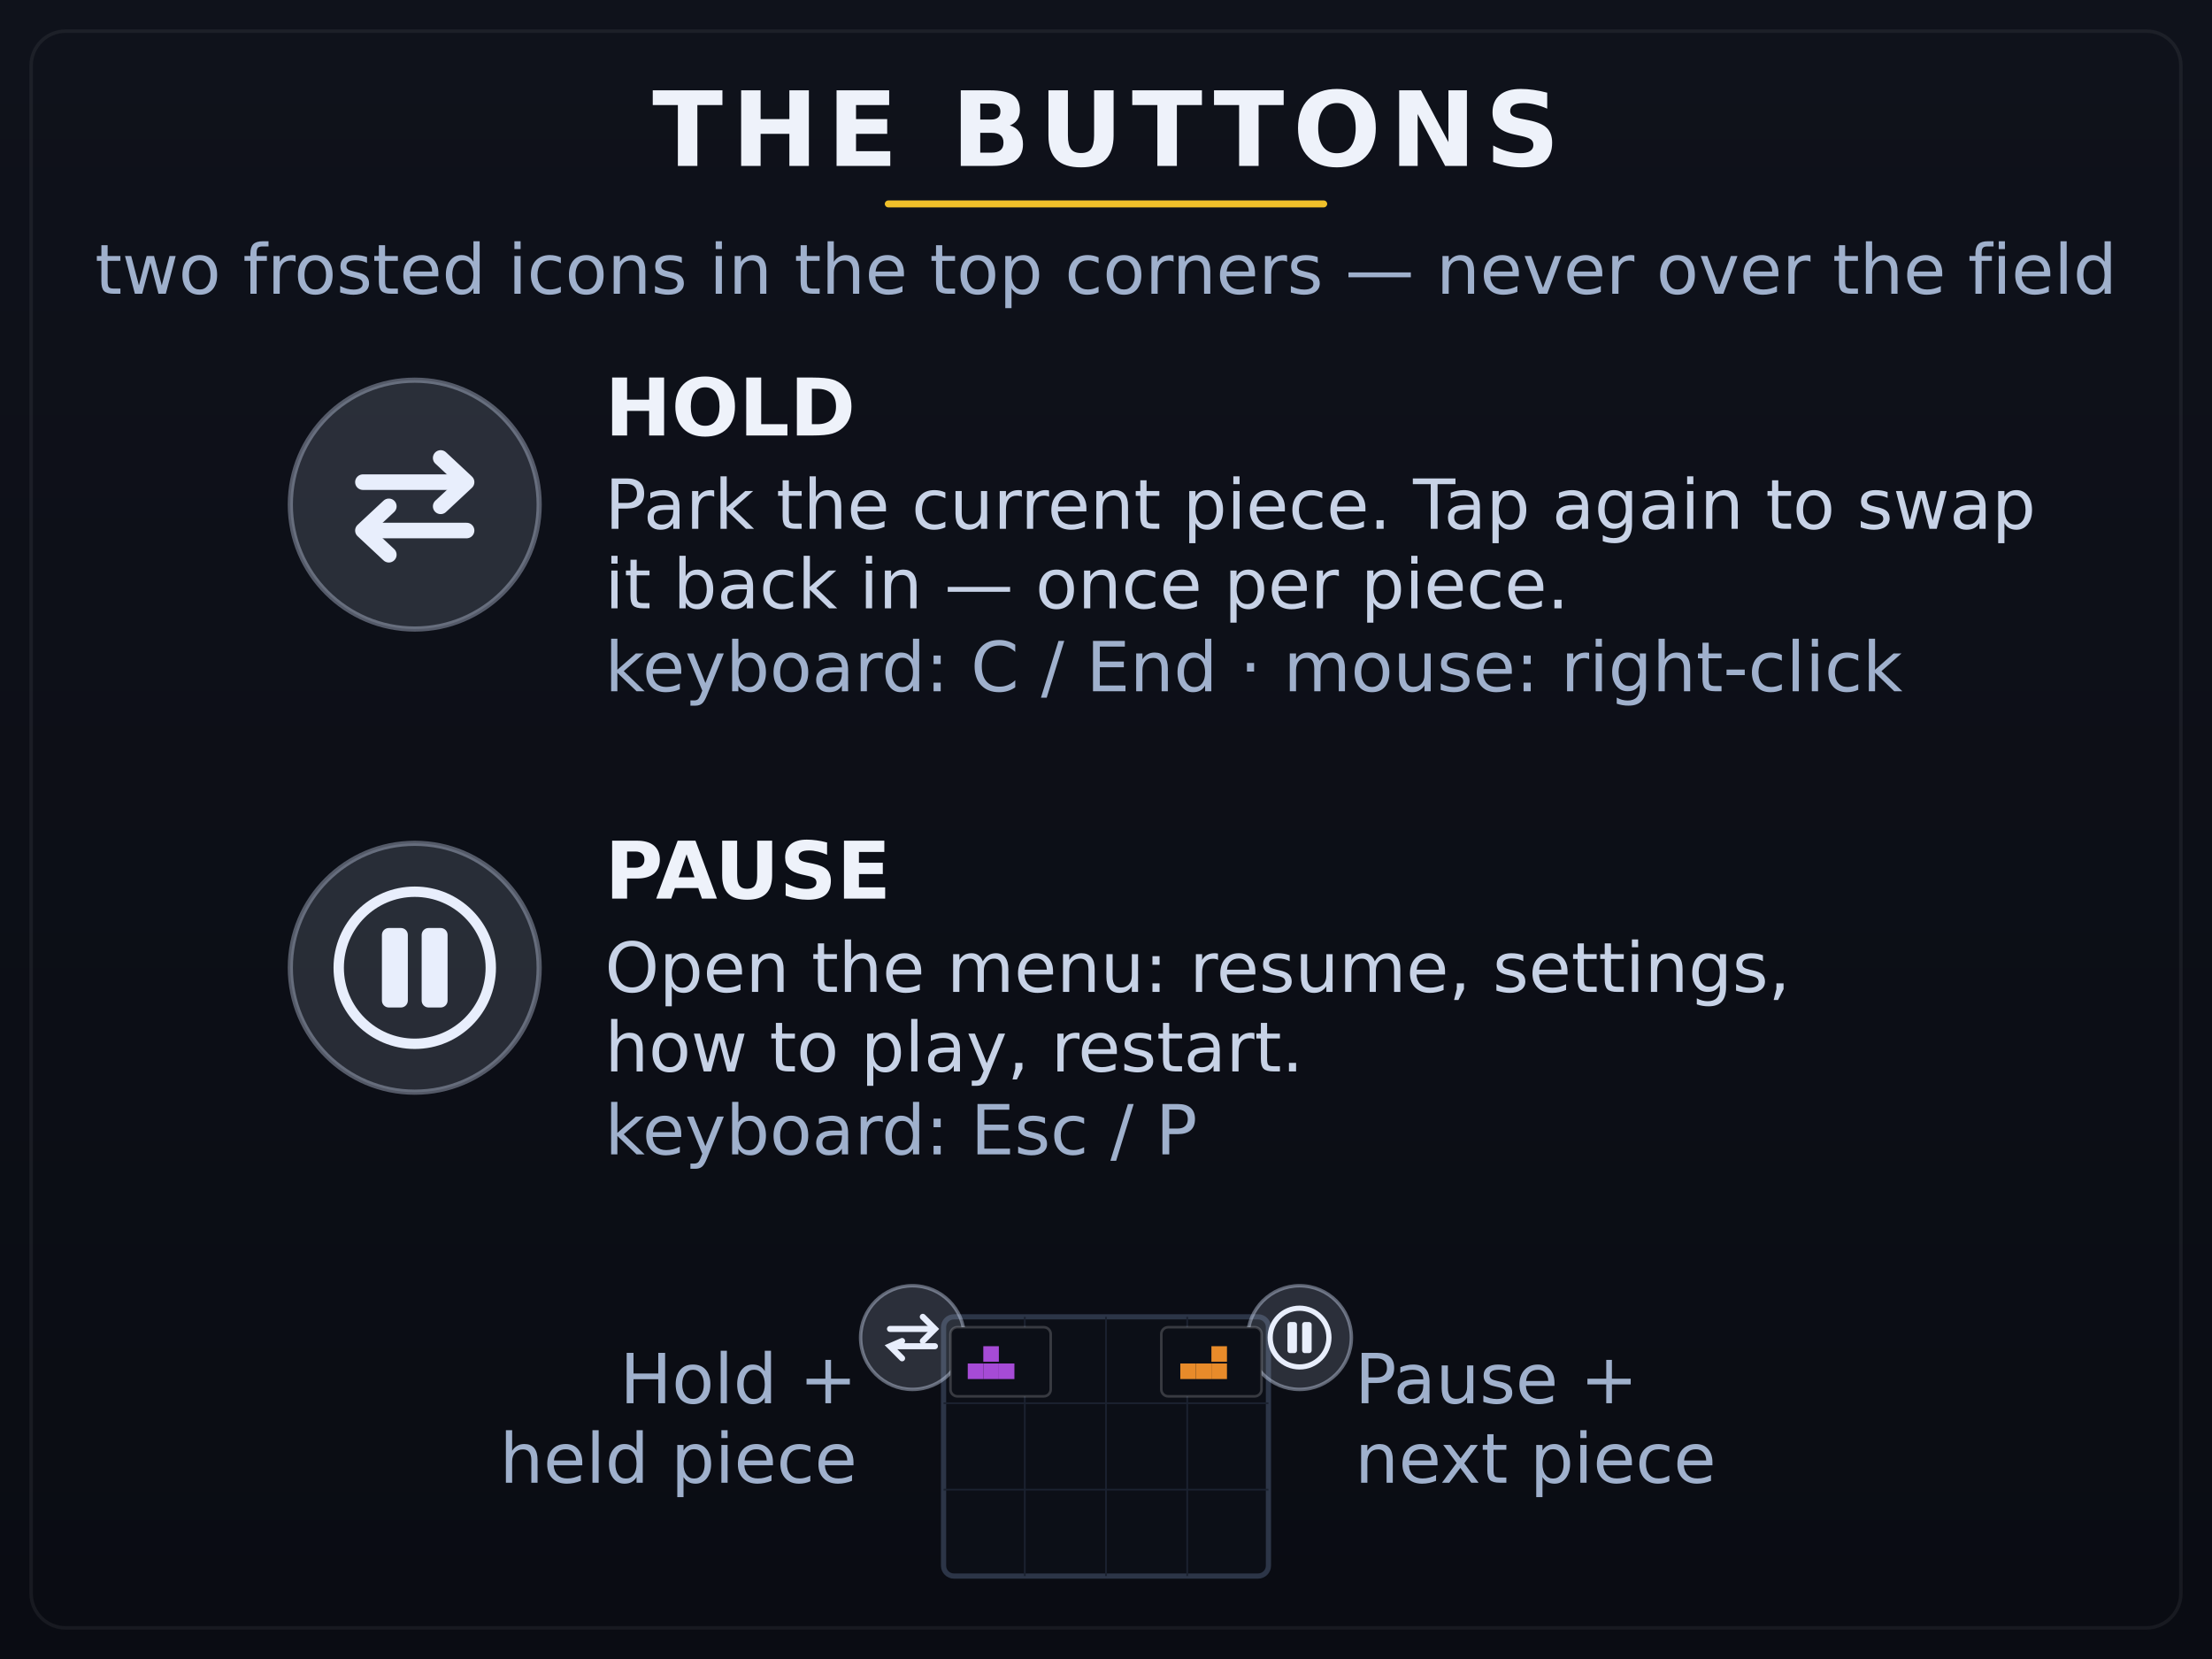
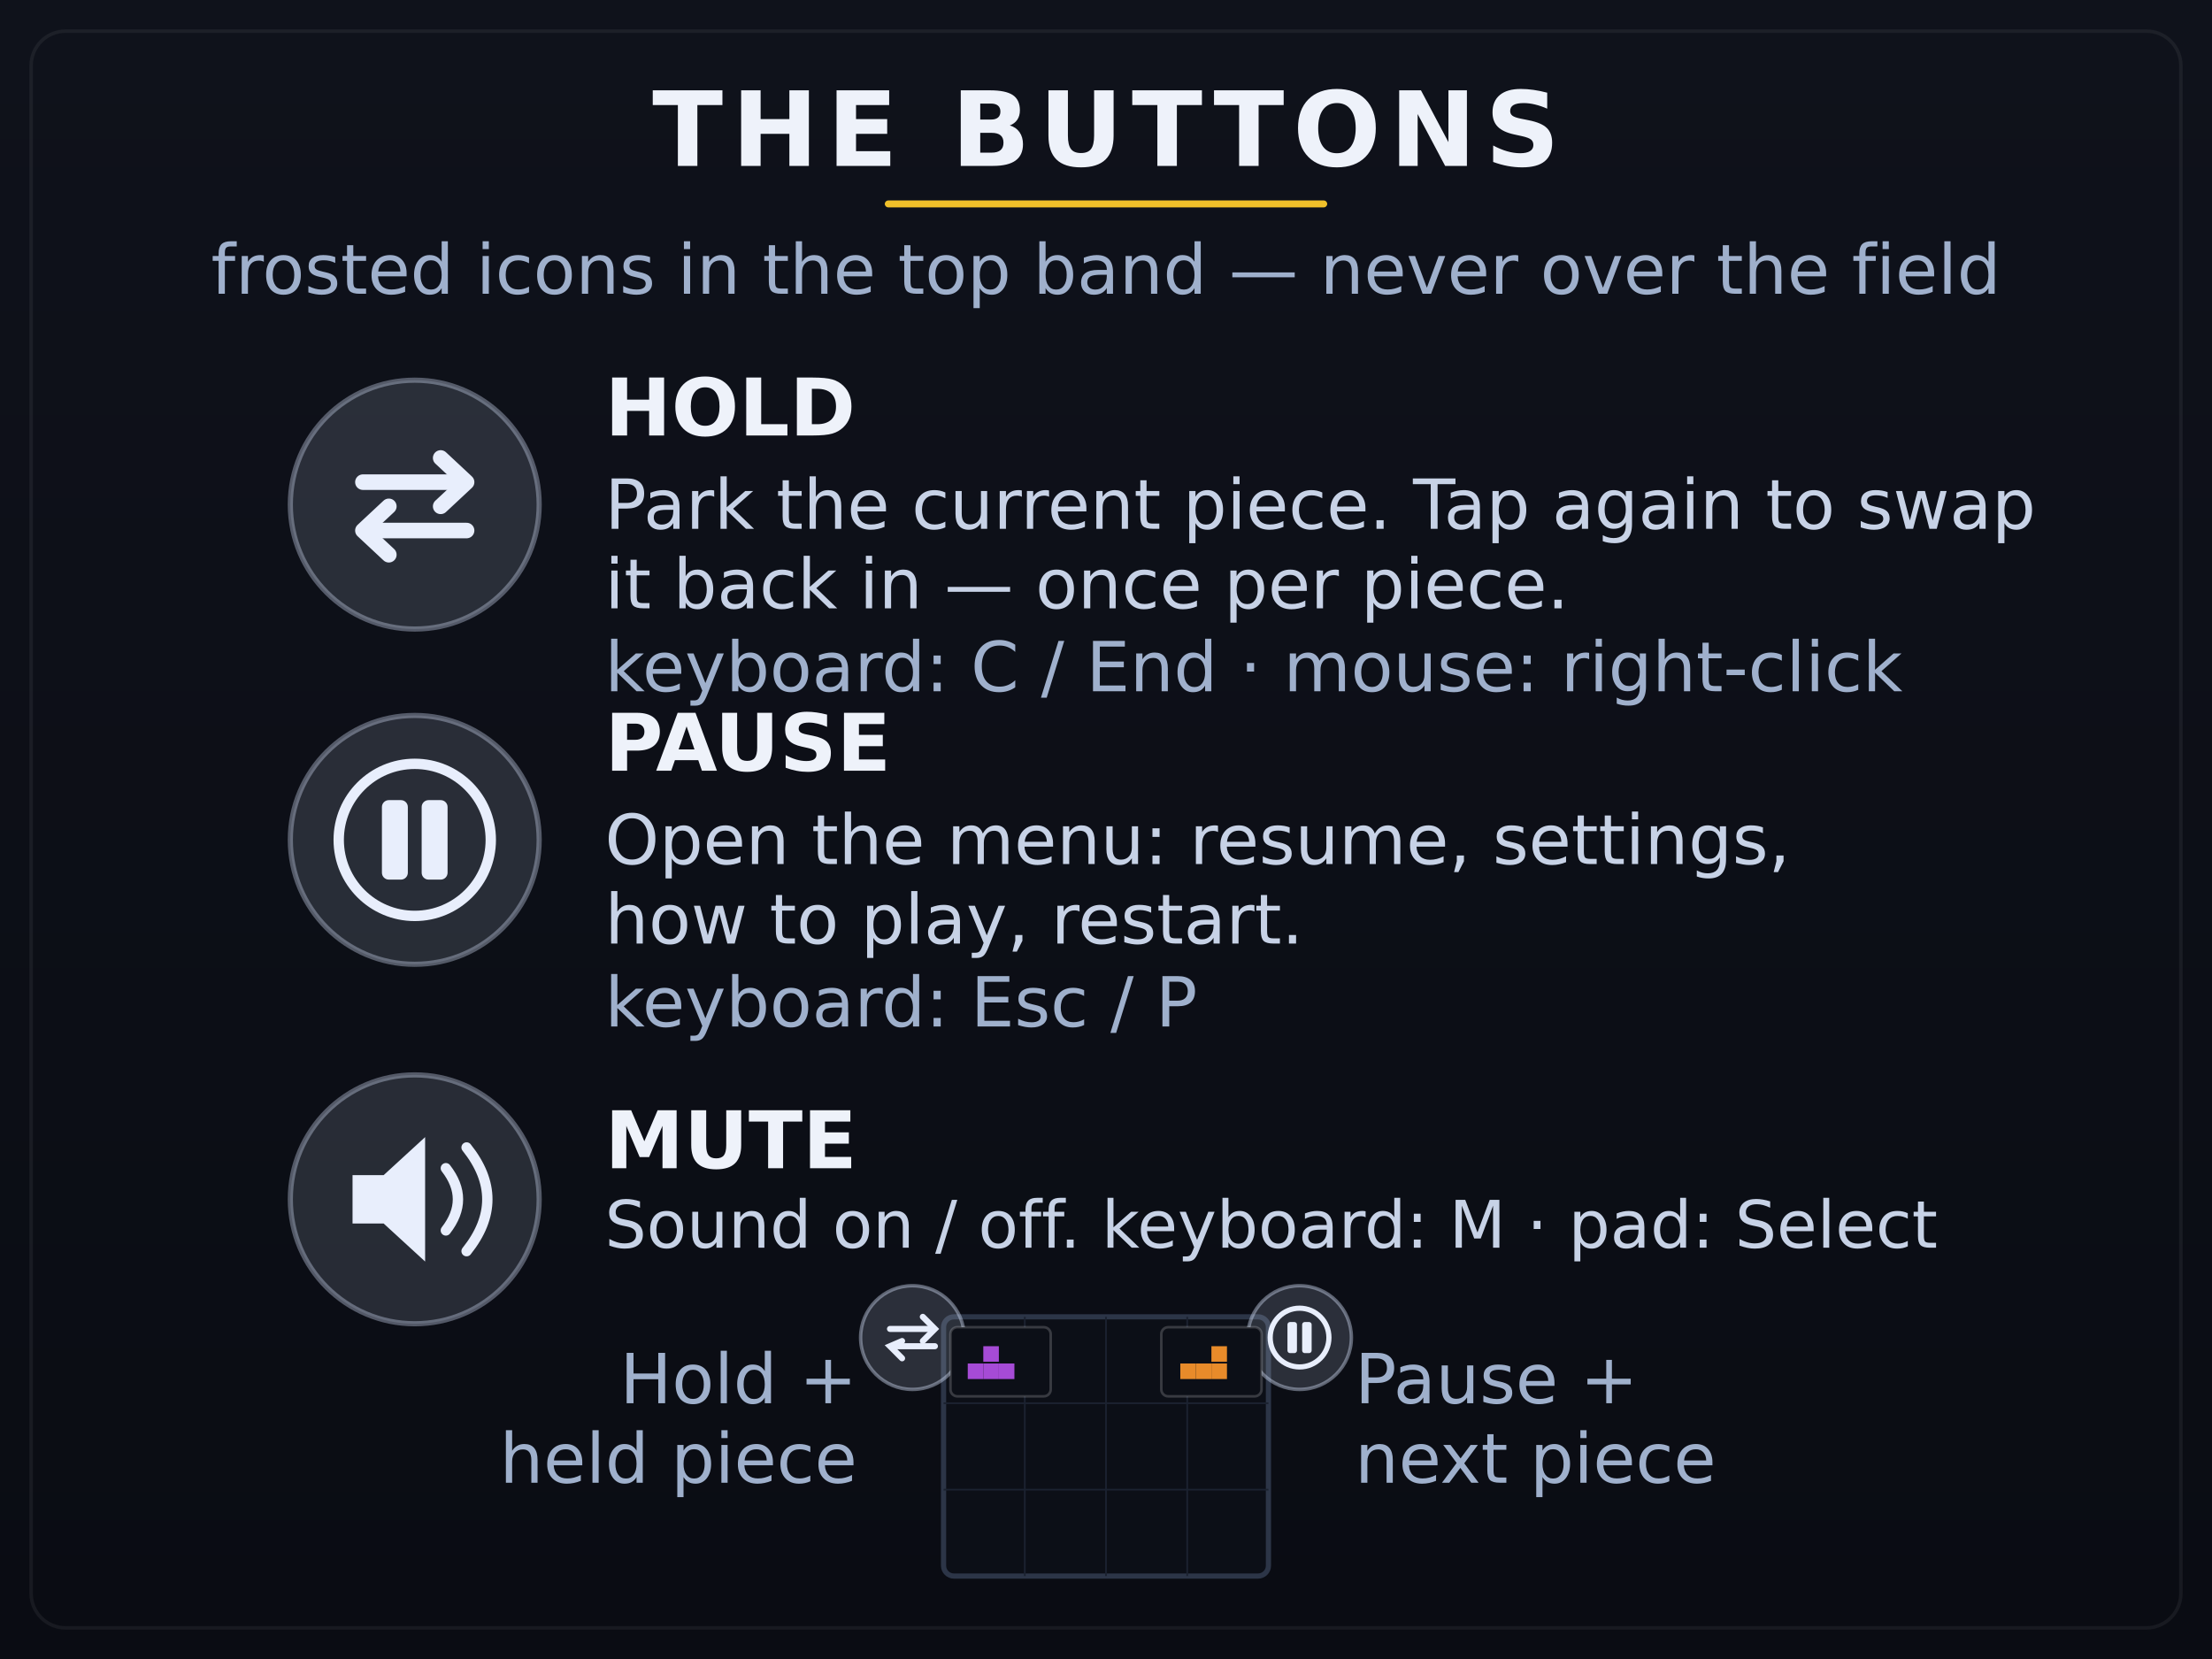
<svg xmlns="http://www.w3.org/2000/svg" width="1280" height="960" viewBox="0 0 1280 960" font-family="DejaVu Sans, 'Liberation Sans', sans-serif">
  <defs>
    <linearGradient id="bg" x1="0" y1="0" x2="0" y2="1">
      <stop offset="0" stop-color="#0f121b" />
      <stop offset="1" stop-color="#0a0c13" />
    </linearGradient>
  </defs>
  <rect width="1280" height="960" fill="url(#bg)" />
  <rect x="18" y="18" width="1244" height="924" rx="20" fill="none" stroke="#ffffff" stroke-opacity="0.06" stroke-width="2" />
  <text x="640" y="96" text-anchor="middle" font-size="60" font-weight="700" fill="#eef2fa" letter-spacing="5">THE BUTTONS</text>
  <rect x="512" y="116" width="256" height="4" rx="2" fill="#f0c02a" />
-   <text x="640" y="170" text-anchor="middle" font-size="40" fill="#9fb0cc">two frosted icons in the top corners — never over the field</text>
+   <text x="640" y="170" text-anchor="middle" font-size="40" fill="#9fb0cc">frosted icons in the top band — never over the field</text>
  <g transform="translate(240 292)">
    <circle cx="0" cy="0" r="72" fill="#d9e6ff" fill-opacity="0.14" stroke="#d9e6ff" stroke-opacity="0.35" stroke-width="3" />
    <g stroke="#e8eefc" stroke-width="9" fill="none" stroke-linecap="round" stroke-linejoin="round">
      <path d="M-30 -13 L 28 -13" />
      <path d="M15 -27 L 30 -13 L 15 1" />
      <path d="M30 15 L -28 15" />
      <path d="M-15 1 L -30 15 L -15 29" />
    </g>
  </g>
  <text x="350" y="252" font-size="46" font-weight="700" fill="#eef2fa">HOLD</text>
  <text x="350" y="306" font-size="40" fill="#c7d2e6">Park the current piece. Tap again to swap</text>
  <text x="350" y="352" font-size="40" fill="#c7d2e6">it back in — once per piece.</text>
  <text x="350" y="400" font-size="40" fill="#9fb0cc">keyboard: C / End   ·   mouse: right-click</text>
-   <g transform="translate(240 560)">
+   <g transform="translate(240 486)">
    <circle cx="0" cy="0" r="72" fill="#d9e6ff" fill-opacity="0.14" stroke="#d9e6ff" stroke-opacity="0.35" stroke-width="3" />
    <circle cx="0" cy="0" r="44" fill="none" stroke="#e8eefc" stroke-width="6" />
    <rect x="-19" y="-23" width="15" height="46" rx="4" fill="#e8eefc" />
    <rect x="4" y="-23" width="15" height="46" rx="4" fill="#e8eefc" />
  </g>
-   <text x="350" y="520" font-size="46" font-weight="700" fill="#eef2fa">PAUSE</text>
-   <text x="350" y="574" font-size="40" fill="#c7d2e6">Open the menu: resume, settings,</text>
-   <text x="350" y="620" font-size="40" fill="#c7d2e6">how to play, restart.</text>
-   <text x="350" y="668" font-size="40" fill="#9fb0cc">keyboard: Esc / P</text>
+   <text x="350" y="446" font-size="46" font-weight="700" fill="#eef2fa">PAUSE</text>
+   <text x="350" y="500" font-size="40" fill="#c7d2e6">Open the menu: resume, settings,</text>
+   <text x="350" y="546" font-size="40" fill="#c7d2e6">how to play, restart.</text>
+   <text x="350" y="594" font-size="40" fill="#9fb0cc">keyboard: Esc / P</text>
+   <g transform="translate(240 694)">
+     <circle cx="0" cy="0" r="72" fill="#d9e6ff" fill-opacity="0.14" stroke="#d9e6ff" stroke-opacity="0.35" stroke-width="3" />
+     <path d="M-36 -14 h18 l24 -22 v72 l-24 -22 h-18 z" fill="#e8eefc" />
+     <path d="M18 -18 q14 18 0 36 M30 -30 q24 30 0 60" fill="none" stroke="#e8eefc" stroke-width="6" stroke-linecap="round" />
+   </g>
+   <text x="350" y="676" font-size="46" font-weight="700" fill="#eef2fa">MUTE</text>
+   <text x="350" y="722" font-size="38" fill="#c7d2e6">Sound on / off.  keyboard: M  ·  pad: Select</text>
  <rect x="546" y="762" width="188" height="150" rx="6" fill="#0c0f17" stroke="#2c3547" stroke-width="3" />
  <g stroke="#1b2230" stroke-width="1">
    <line x1="593" y1="762" x2="593" y2="912" />
    <line x1="640" y1="762" x2="640" y2="912" />
    <line x1="687" y1="762" x2="687" y2="912" />
    <line x1="546" y1="812" x2="734" y2="812" />
    <line x1="546" y1="862" x2="734" y2="862" />
  </g>
  <g transform="translate(528 774)">
    <circle cx="0" cy="0" r="30" fill="#d9e6ff" fill-opacity="0.16" stroke="#d9e6ff" stroke-opacity="0.4" stroke-width="2" />
    <g stroke="#e8eefc" stroke-width="3.5" fill="none" stroke-linecap="round">
      <path d="M-13 -5 L 12 -5" />
      <path d="M6 -12 L 13 -5 L 6 2" />
      <path d="M13 5 L -12 5" />
      <path d="M-6 2 L -13 5 L -6 12" />
    </g>
  </g>
  <g transform="translate(752 774)">
    <circle cx="0" cy="0" r="30" fill="#d9e6ff" fill-opacity="0.16" stroke="#d9e6ff" stroke-opacity="0.4" stroke-width="2" />
    <circle cx="0" cy="0" r="17" fill="none" stroke="#e8eefc" stroke-width="3" />
    <rect x="-7" y="-9" width="5.5" height="18" rx="1.5" fill="#e8eefc" />
    <rect x="1.5" y="-9" width="5.5" height="18" rx="1.5" fill="#e8eefc" />
  </g>
  <rect x="550" y="768" width="58" height="40" rx="4" fill="#0c0f17" stroke="#ffffff" stroke-opacity="0.18" stroke-width="1.5" />
  <g fill="#a64bd6">
    <rect x="569" y="779" width="9" height="9" />
    <rect x="560" y="789" width="9" height="9" />
    <rect x="569" y="789" width="9" height="9" />
    <rect x="578" y="789" width="9" height="9" />
  </g>
  <rect x="672" y="768" width="58" height="40" rx="4" fill="#0c0f17" stroke="#ffffff" stroke-opacity="0.18" stroke-width="1.5" />
  <g fill="#e88b2a">
    <rect x="683" y="789" width="9" height="9" />
    <rect x="692" y="789" width="9" height="9" />
    <rect x="701" y="789" width="9" height="9" />
    <rect x="701" y="779" width="9" height="9" />
  </g>
  <text x="496" y="812" text-anchor="end" font-size="40" fill="#9fb0cc">Hold +</text>
  <text x="496" y="858" text-anchor="end" font-size="40" fill="#9fb0cc">held piece</text>
  <text x="784" y="812" font-size="40" fill="#9fb0cc">Pause +</text>
  <text x="784" y="858" font-size="40" fill="#9fb0cc">next piece</text>
</svg>
